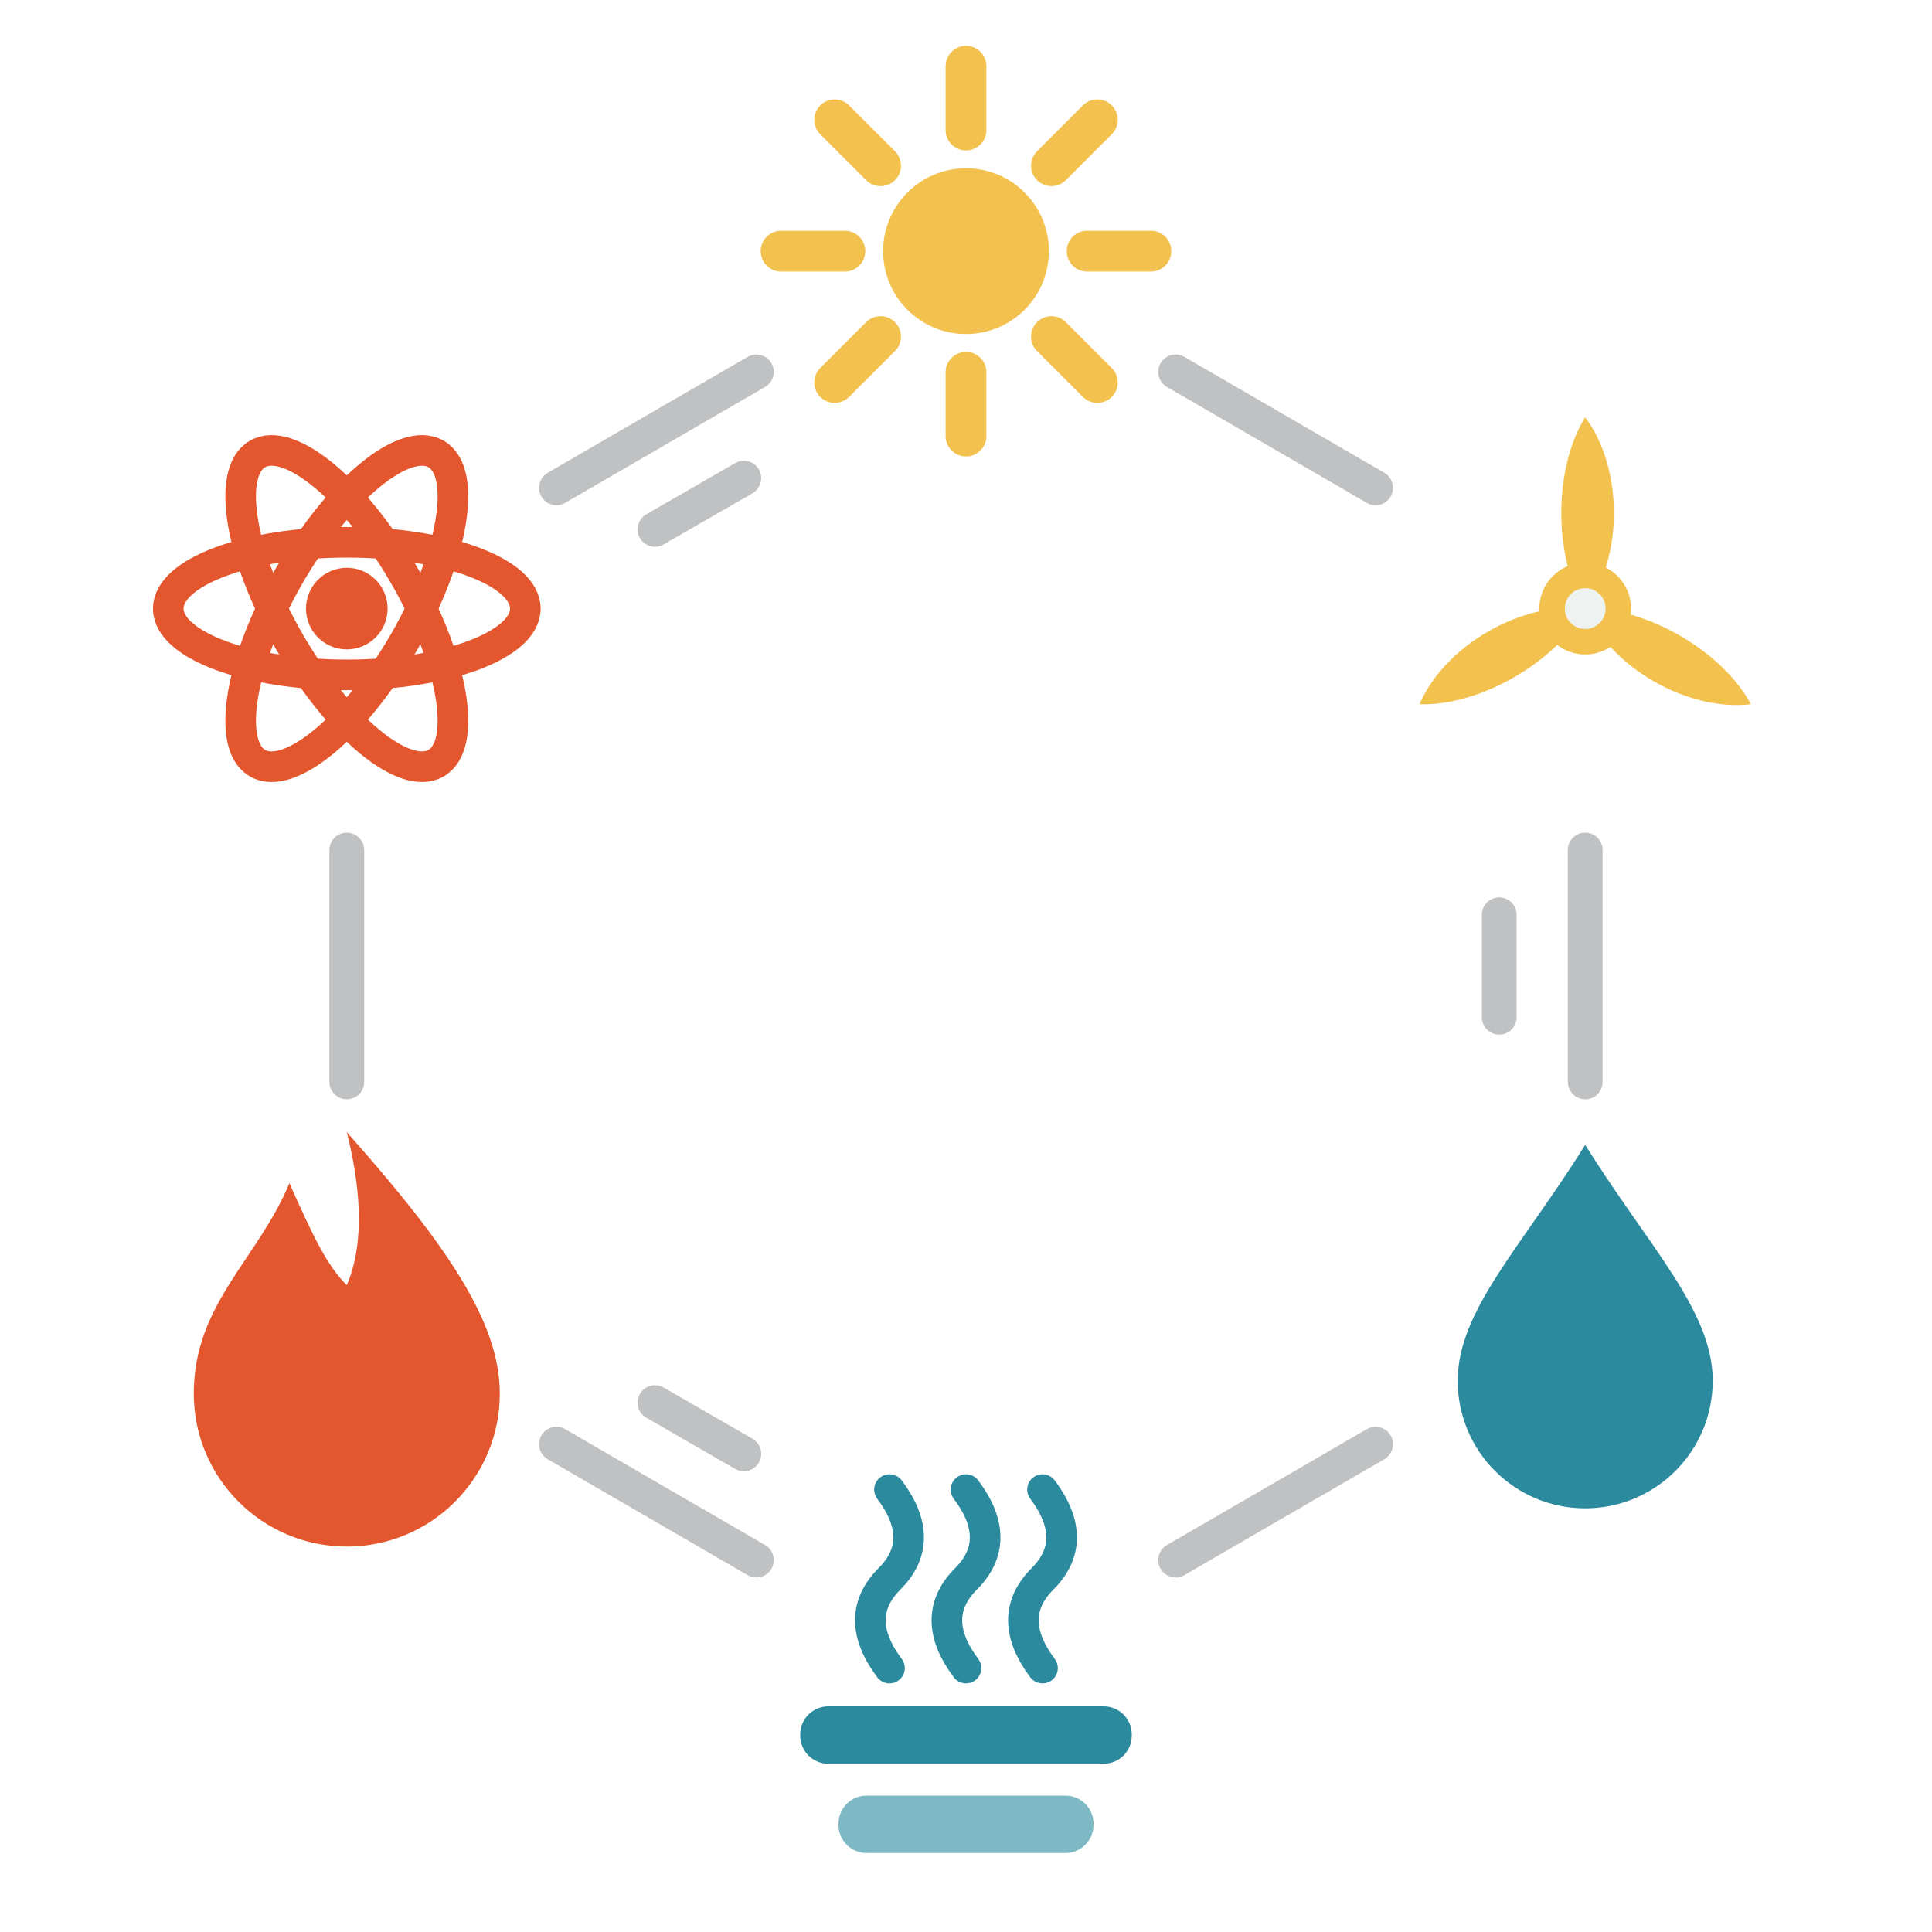
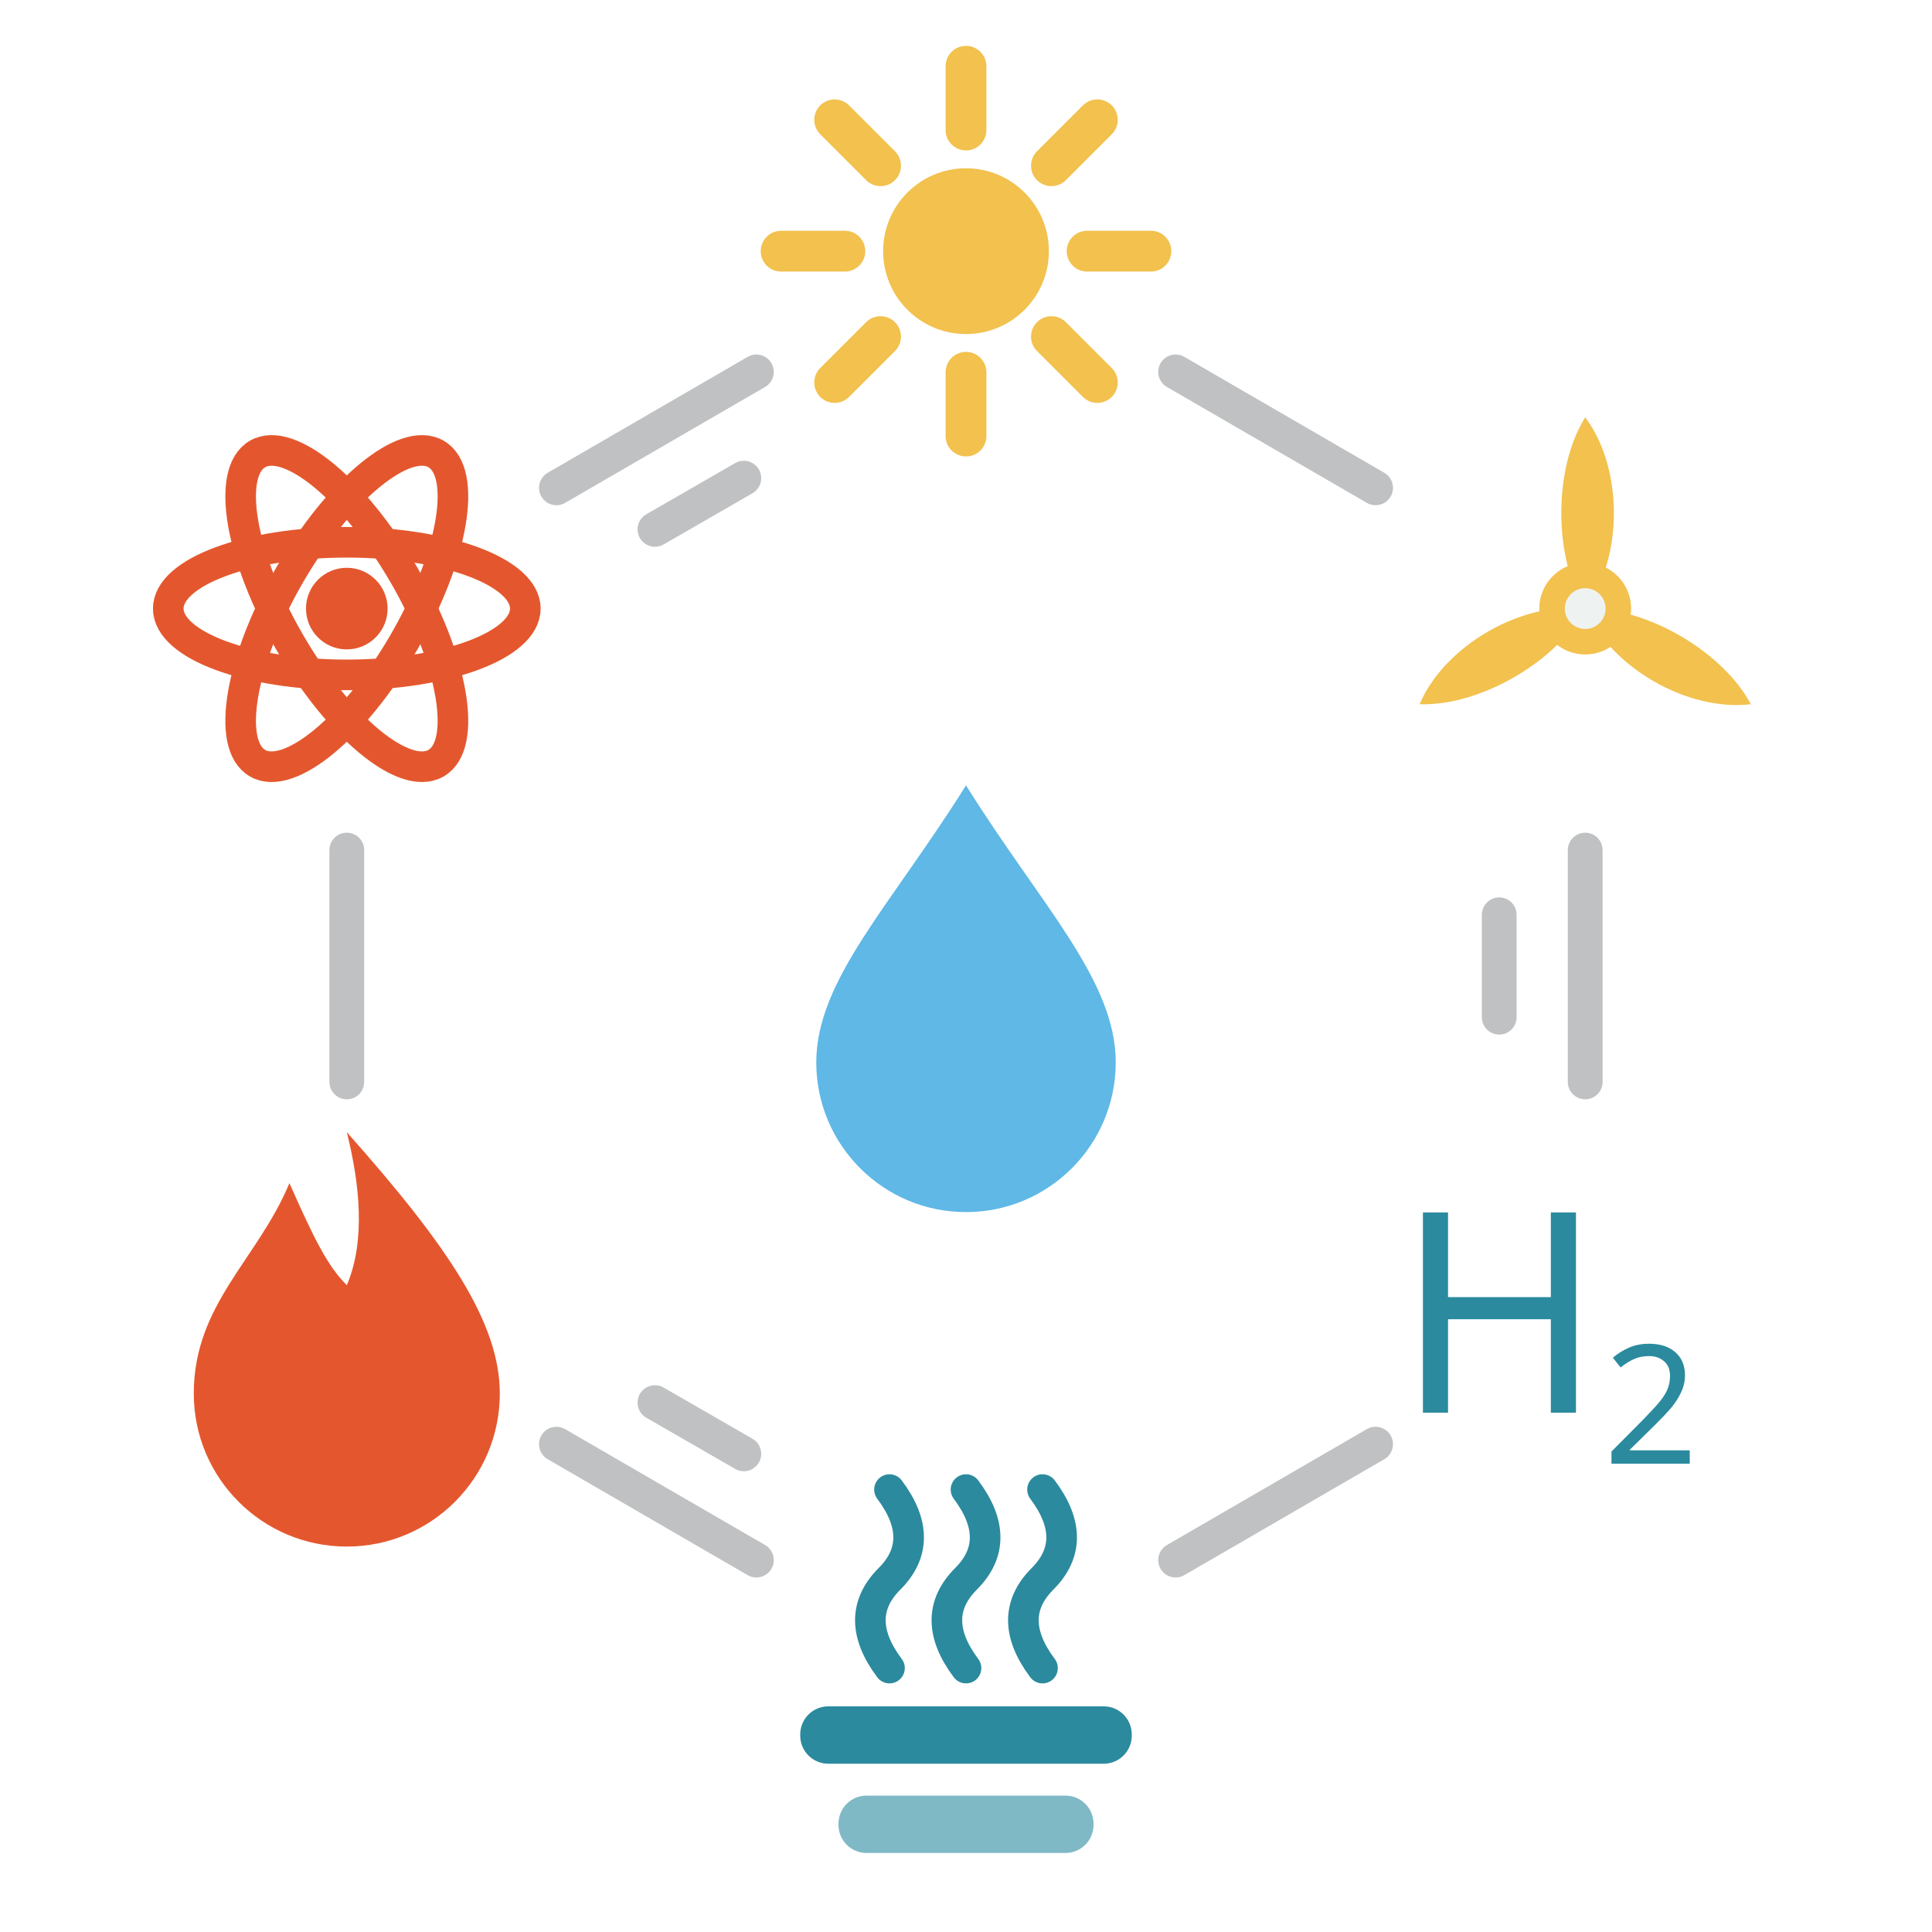
<svg xmlns="http://www.w3.org/2000/svg" viewBox="0 0 200 200">
  <line x1="78.3" y1="38.5" x2="57.6" y2="50.5" stroke="#1A2226" stroke-opacity="0.28" stroke-width="3.6" stroke-linecap="round" />
  <line x1="77.0" y1="49.5" x2="67.8" y2="54.8" stroke="#1A2226" stroke-opacity="0.28" stroke-width="3.6" stroke-linecap="round" />
  <line x1="35.9" y1="88.0" x2="35.9" y2="112.0" stroke="#1A2226" stroke-opacity="0.28" stroke-width="3.6" stroke-linecap="round" />
  <line x1="57.6" y1="149.5" x2="78.3" y2="161.5" stroke="#1A2226" stroke-opacity="0.28" stroke-width="3.6" stroke-linecap="round" />
  <line x1="67.8" y1="145.2" x2="77.0" y2="150.5" stroke="#1A2226" stroke-opacity="0.28" stroke-width="3.6" stroke-linecap="round" />
  <line x1="121.7" y1="161.5" x2="142.4" y2="149.5" stroke="#1A2226" stroke-opacity="0.28" stroke-width="3.6" stroke-linecap="round" />
  <line x1="164.1" y1="112.0" x2="164.1" y2="88.0" stroke="#1A2226" stroke-opacity="0.28" stroke-width="3.6" stroke-linecap="round" />
  <line x1="155.2" y1="105.3" x2="155.2" y2="94.7" stroke="#1A2226" stroke-opacity="0.28" stroke-width="3.6" stroke-linecap="round" />
  <line x1="142.4" y1="50.5" x2="121.7" y2="38.5" stroke="#1A2226" stroke-opacity="0.28" stroke-width="3.6" stroke-linecap="round" />
  <g transform="translate(100.0 26.0) scale(1.32)">
    <circle r="6.5" fill="#F2C14E" />
    <line x1="9.5" y1="0.0" x2="14.5" y2="0.0" stroke="#F2C14E" stroke-width="3.2" stroke-linecap="round" />
    <line x1="6.7" y1="6.7" x2="10.3" y2="10.3" stroke="#F2C14E" stroke-width="3.2" stroke-linecap="round" />
    <line x1="0.0" y1="9.5" x2="0.0" y2="14.5" stroke="#F2C14E" stroke-width="3.2" stroke-linecap="round" />
    <line x1="-6.7" y1="6.7" x2="-10.3" y2="10.3" stroke="#F2C14E" stroke-width="3.2" stroke-linecap="round" />
    <line x1="-9.5" y1="0.0" x2="-14.5" y2="0.0" stroke="#F2C14E" stroke-width="3.2" stroke-linecap="round" />
    <line x1="-6.7" y1="-6.7" x2="-10.3" y2="-10.3" stroke="#F2C14E" stroke-width="3.2" stroke-linecap="round" />
    <line x1="-0.0" y1="-9.5" x2="-0.0" y2="-14.5" stroke="#F2C14E" stroke-width="3.2" stroke-linecap="round" />
    <line x1="6.7" y1="-6.7" x2="10.3" y2="-10.3" stroke="#F2C14E" stroke-width="3.2" stroke-linecap="round" />
  </g>
  <g transform="translate(164.1 63.0) scale(1.32)">
    <path d="M0 0 C3 -4 3 -11 0 -15 C-2.5 -11 -2.5 -4 0 0 Z" fill="#F2C14E" transform="rotate(0)" />
    <path d="M0 0 C3 -4 3 -11 0 -15 C-2.5 -11 -2.5 -4 0 0 Z" fill="#F2C14E" transform="rotate(120)" />
    <path d="M0 0 C3 -4 3 -11 0 -15 C-2.5 -11 -2.5 -4 0 0 Z" fill="#F2C14E" transform="rotate(240)" />
    <circle r="2.6" fill="#EEF2F1" stroke="#F2C14E" stroke-width="2" />
  </g>
  <g transform="translate(164.1 137.0) scale(1.32)">
-     <path d="M0 -14 C5 -6 10 -1 10 4.5 A10 10 0 0 1 -10 4.5 C-10 -1 -5 -6 0 -14 Z" fill="#2B8A9E" />
+     <text x="-3" y="7" text-anchor="middle" font-family="IBM Plex Sans SemiBold" font-size="22" fill="#2B8A9E">H<tspan font-size="13" dy="4">2</tspan>
+     </text>
  </g>
  <g transform="translate(100.0 174.0) scale(1.32)">
    <rect x="-13" y="2" width="26" height="4.5" rx="2.2" fill="#2B8A9E" />
    <rect x="-10" y="9" width="20" height="4.5" rx="2.2" fill="#2B8A9E" fill-opacity=".6" />
    <path d="M-6 -1 q-3 -4 0 -7 q3 -3 0 -7 M0 -1 q-3 -4 0 -7 q3 -3 0 -7 M6 -1 q-3 -4 0 -7 q3 -3 0 -7" fill="none" stroke="#2B8A9E" stroke-width="2.4" stroke-linecap="round" />
  </g>
  <g transform="translate(35.9 137.0) scale(1.32)">
    <path d="M0 -15 C8 -6 12 0 12 5.5 A12 12 0 0 1 -12 5.5 C-12 -1.5 -7 -5 -4.5 -11 C-2.5 -6.5 -1.5 -4.5 0 -3 C1.5 -6.5 1 -11 0 -15 Z" fill="#E4572E" />
  </g>
  <g transform="translate(35.9 63.0) scale(1.32)">
    <ellipse rx="14" ry="5.2" fill="none" stroke="#E4572E" stroke-width="2.4" transform="rotate(0)" />
    <ellipse rx="14" ry="5.2" fill="none" stroke="#E4572E" stroke-width="2.4" transform="rotate(60)" />
    <ellipse rx="14" ry="5.2" fill="none" stroke="#E4572E" stroke-width="2.4" transform="rotate(120)" />
    <circle r="3.2" fill="#E4572E" />
  </g>
+   <path transform="translate(100 103) scale(1.55)" d="M0 -14 C5 -6 10 -1 10 4.5 A10 10 0 0 1 -10 4.5 C-10 -1 -5 -6 0 -14 Z" fill="#5FB8E6" />
</svg>
